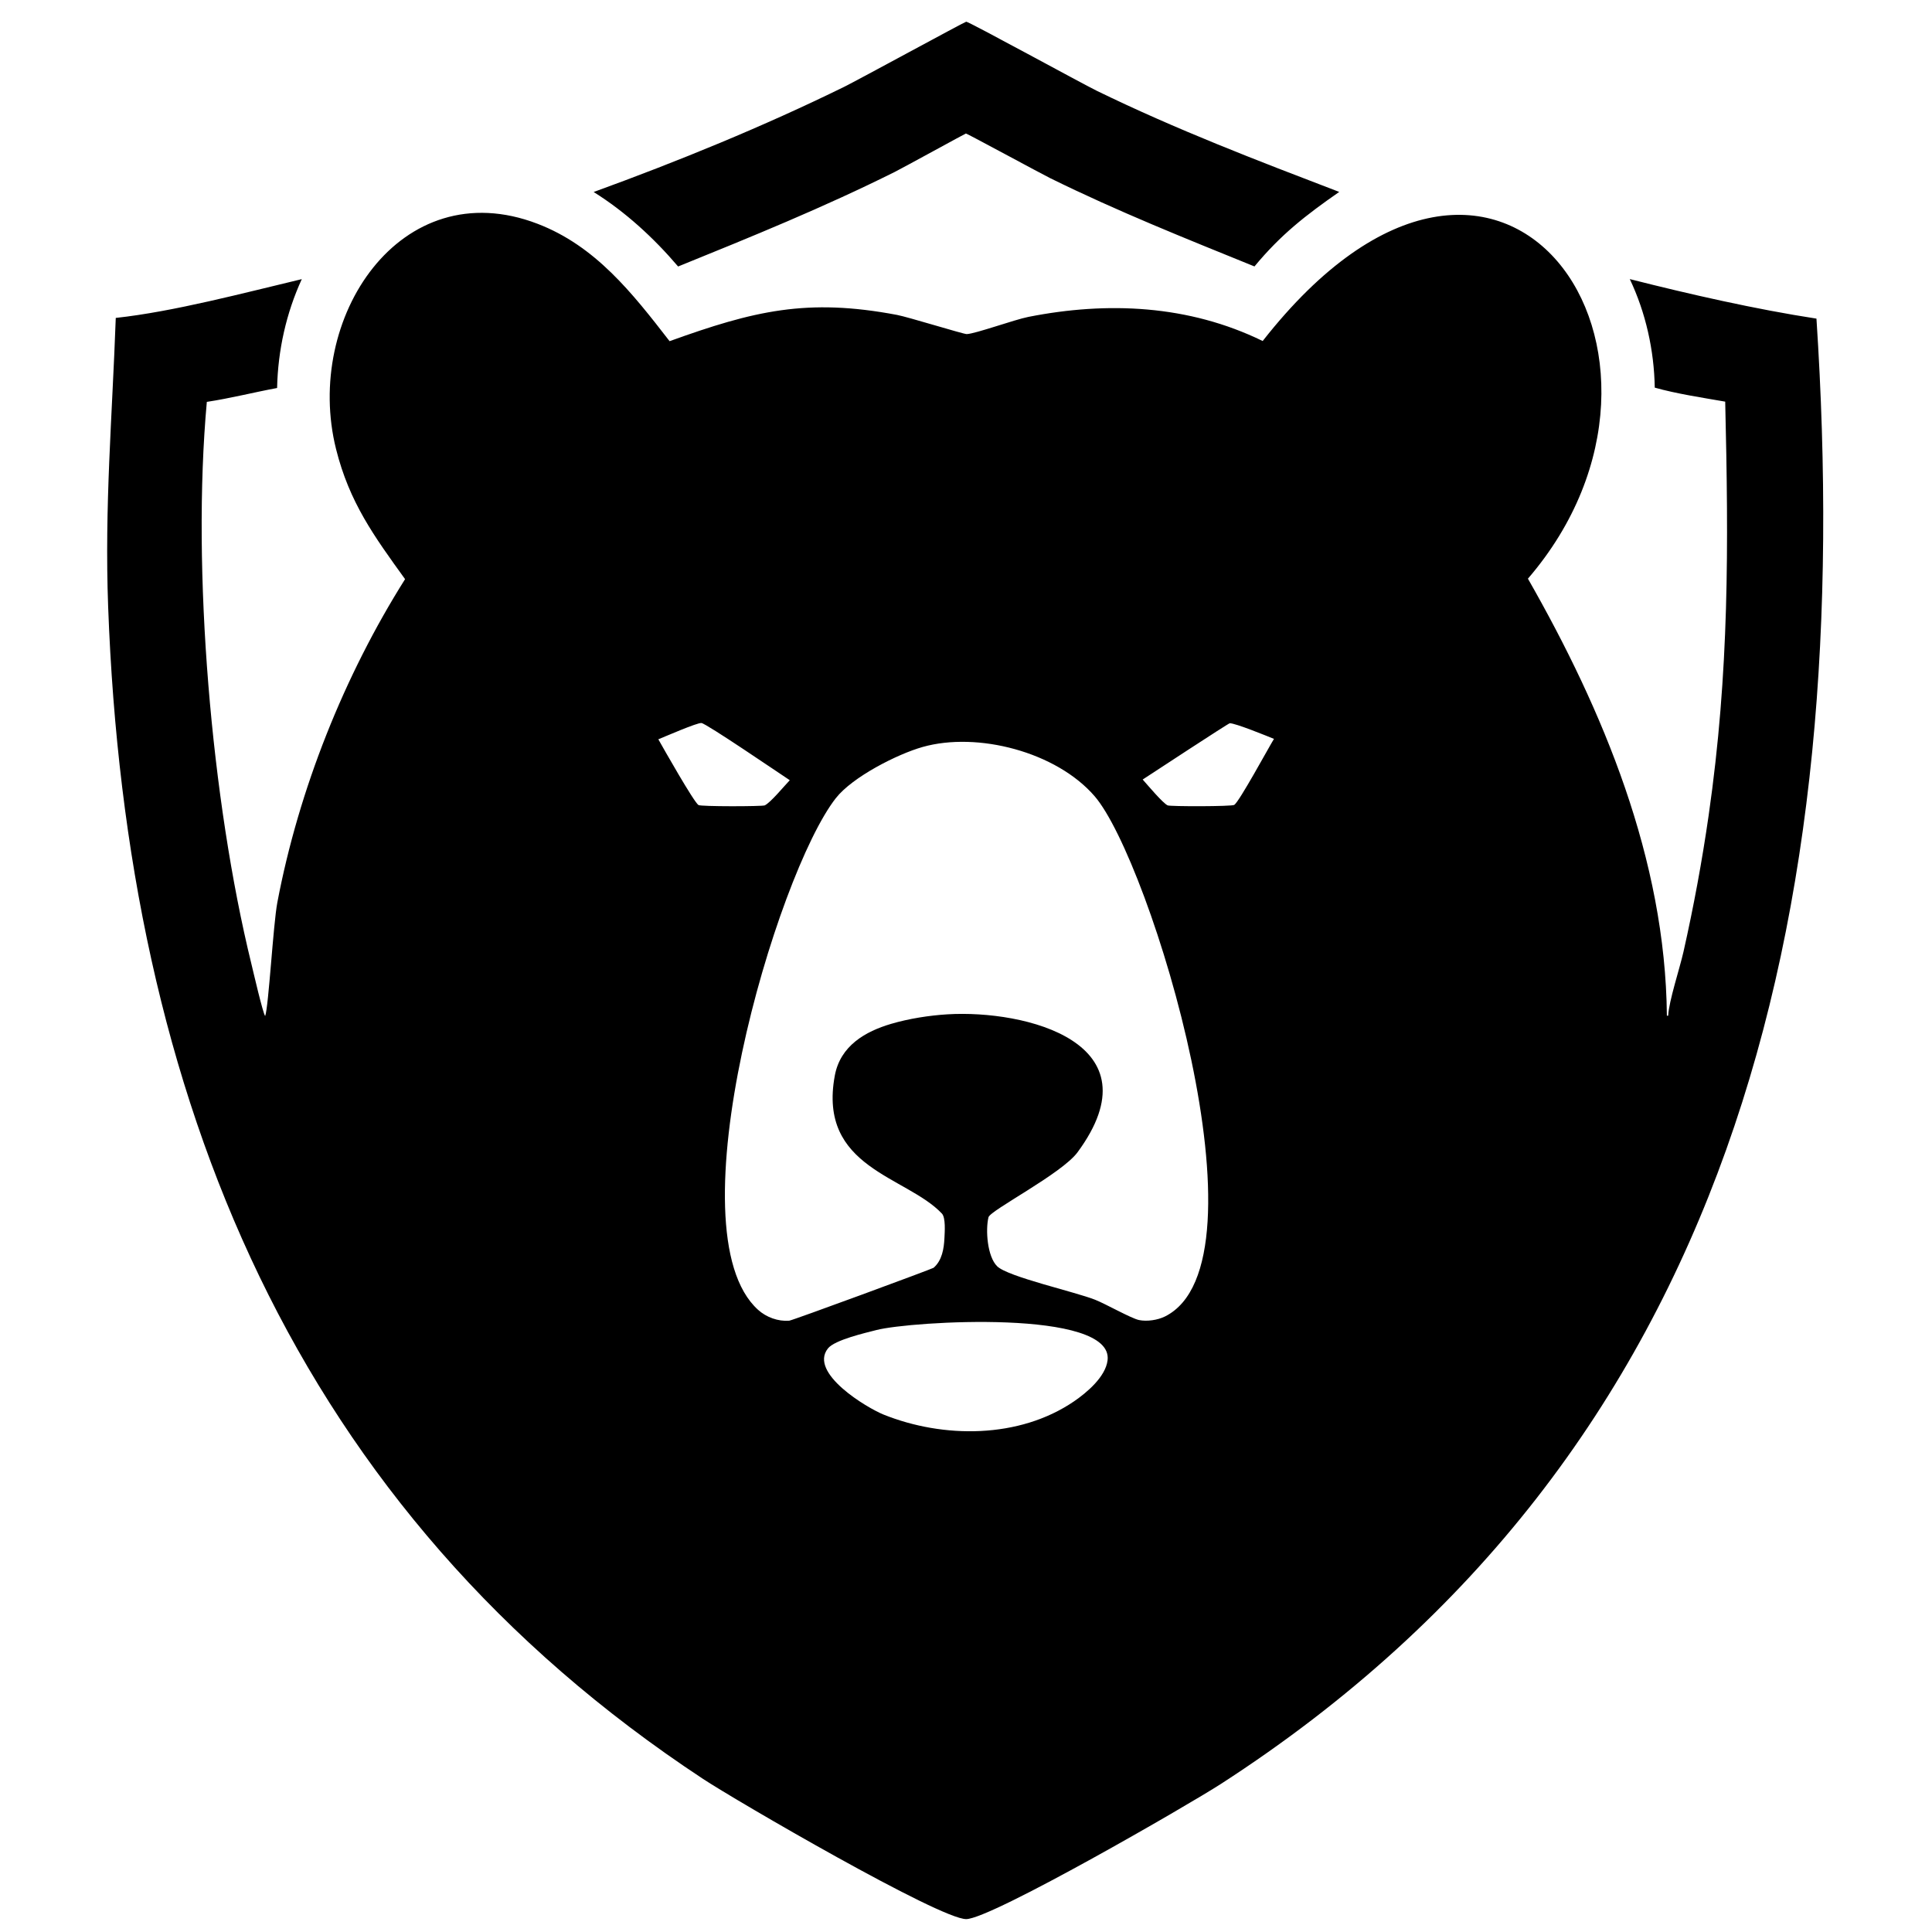
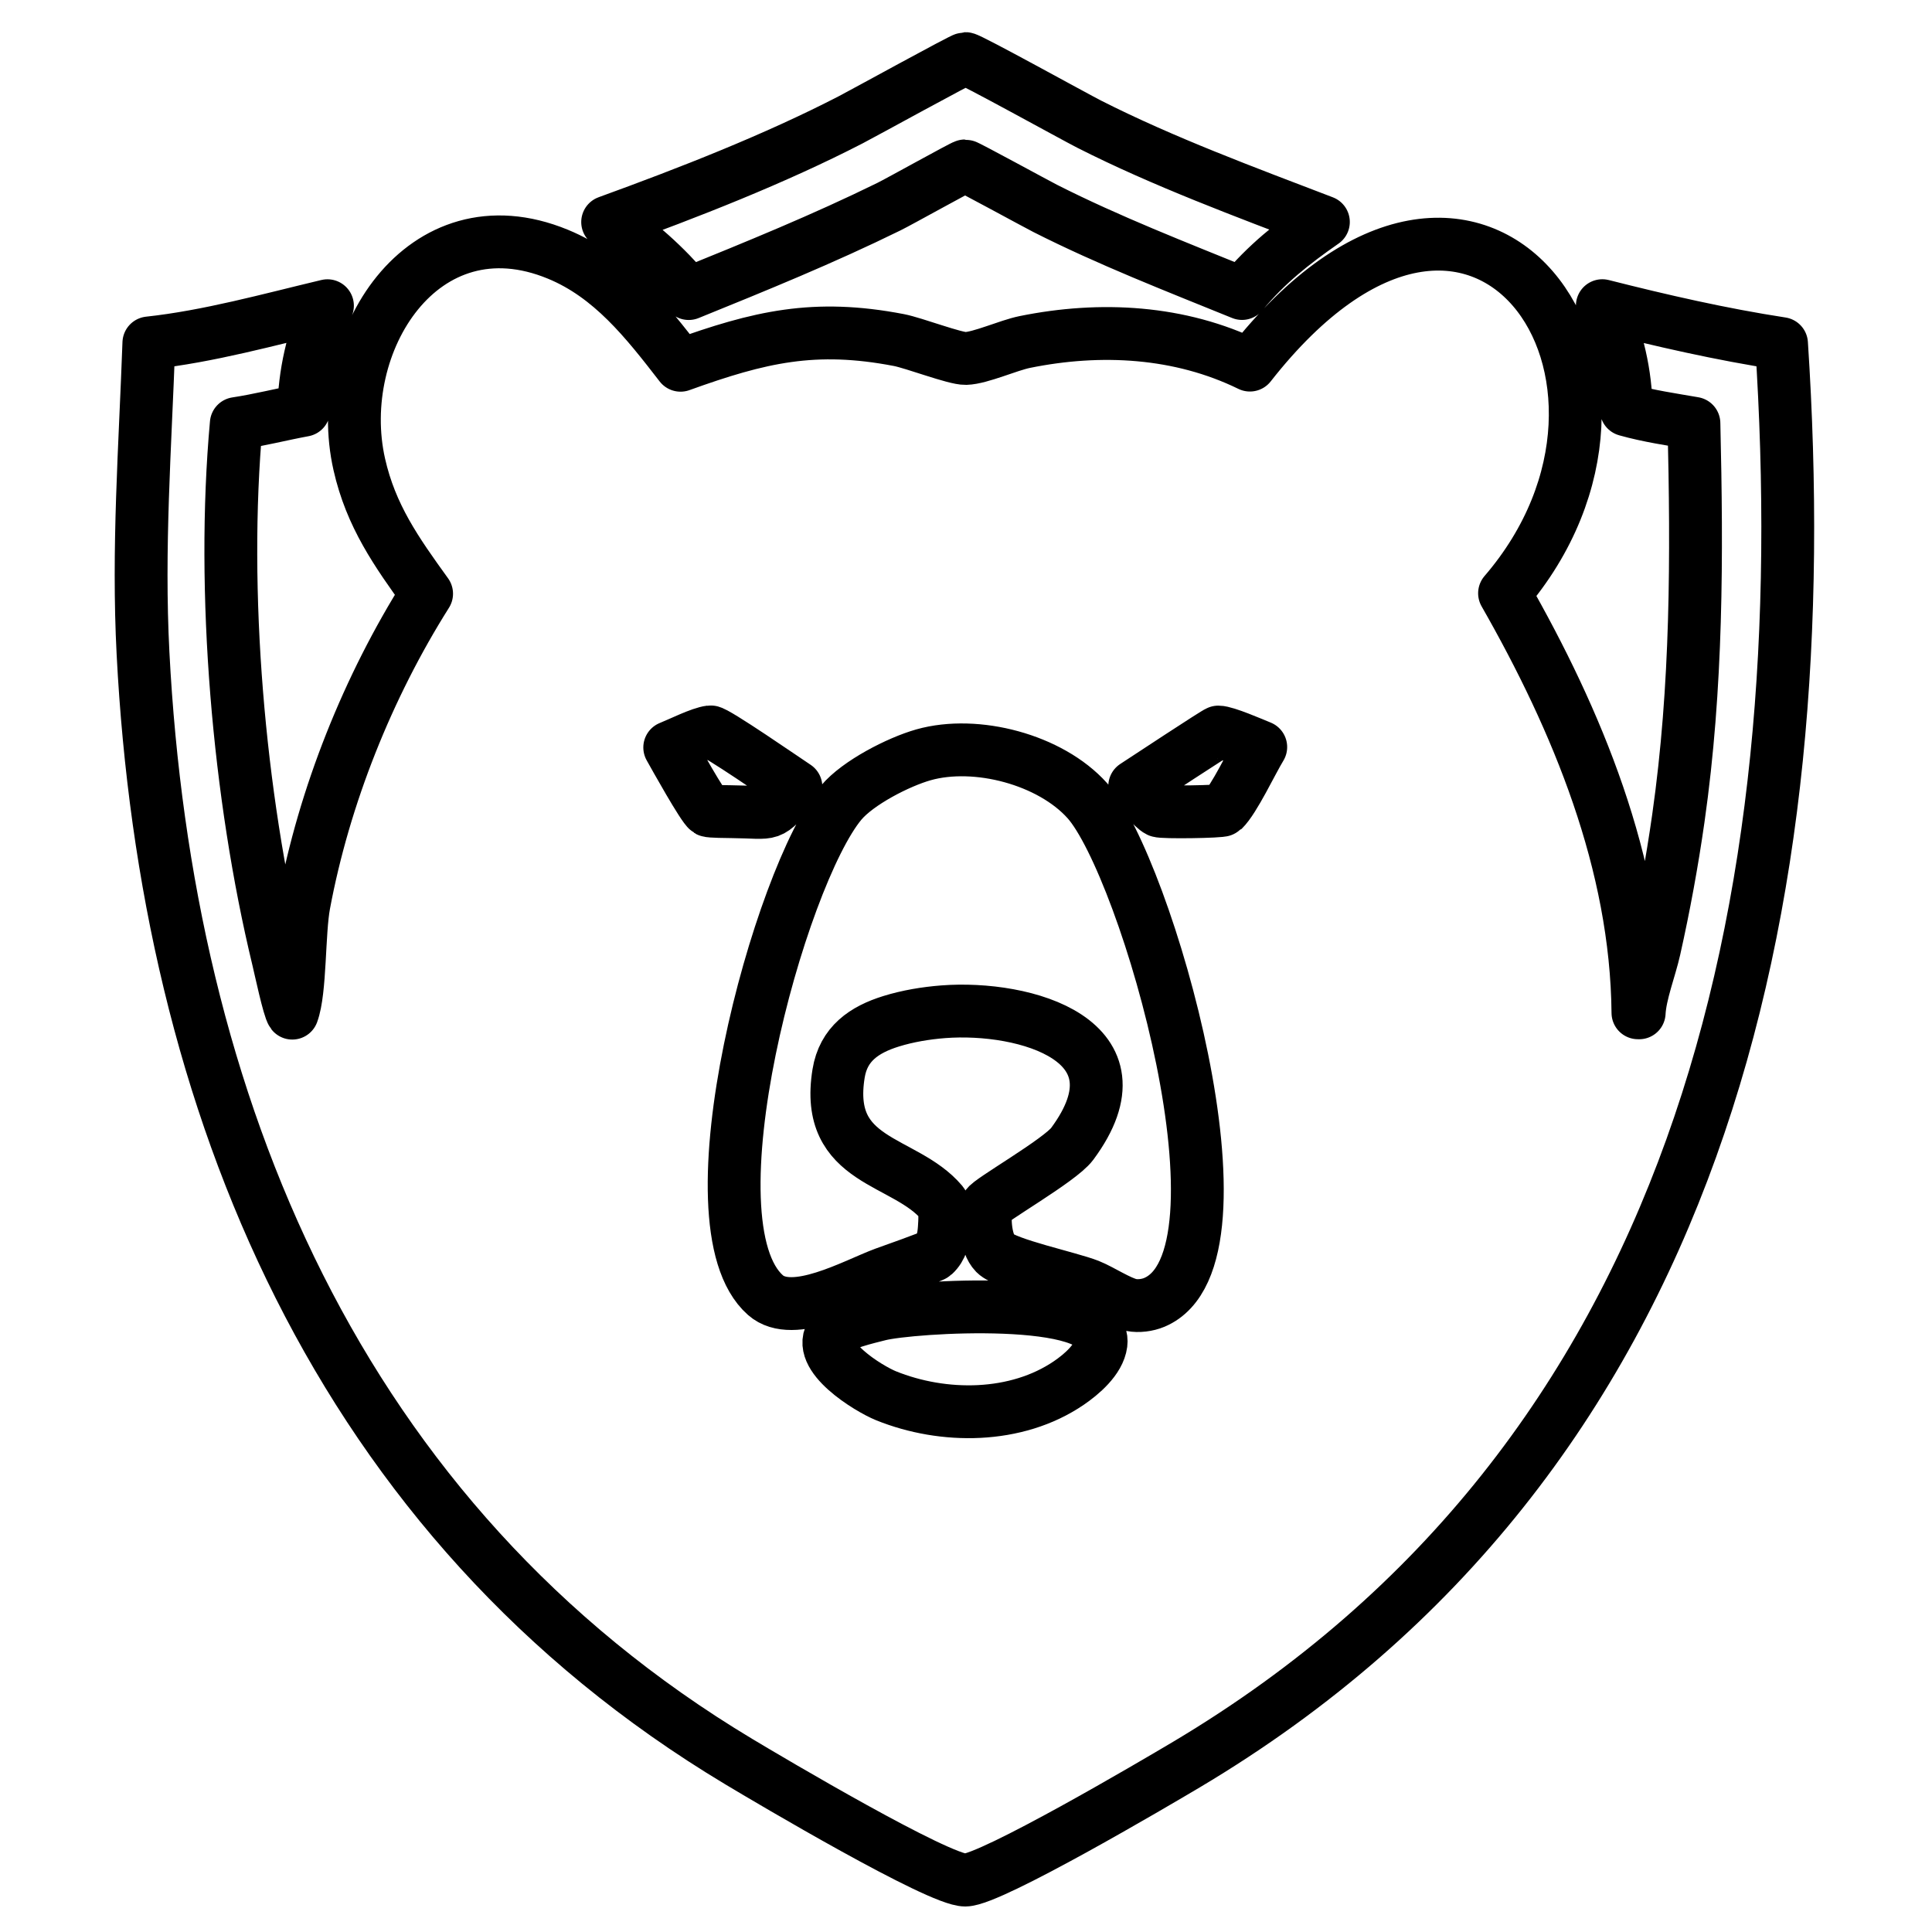
- <svg xmlns="http://www.w3.org/2000/svg" viewBox="0 0 491.52 491.52">
+ <svg xmlns="http://www.w3.org/2000/svg" viewBox="0 0 512 512">
  <defs>
    <style>
-       .cls-1{fill:#000000}
+       .cls-1{fill:none;stroke:#000000;stroke-width:14;stroke-linecap:round;stroke-linejoin:round}
    </style>
  </defs>
  <g id="Layer_1" data-name="Layer 1">
-     <path d="M340.714 48.826 C332.232 54.733 325.902 59.627 319.148 67.785 C301.456 60.595 284.397 53.805 267.173 45.321 C264.891 44.197 246.049 33.969 245.733 33.963 C245.629 33.962 229.452 42.838 227.63 43.746 C209.477 52.795 191.23 60.209 172.519 67.798 C166.262 60.466 159.108 53.904 151.032 48.848 C172.481 41.049 194.235 32.169 214.795 22.078 C218.017 20.496 245.486 5.52 245.818 5.521 C246.532 5.522 275.365 21.311 279.028 23.097 C299.382 33.019 319.682 40.771 340.714 48.826 Z M388.719 147.221 C407.849 180.708 423.703 218.652 424.071 258.405 L424.4 258.41 C424.591 254.65 427.346 246.348 428.299 242.12 C430.877 230.68 433.022 219.087 434.694 207.464 C439.967 170.8 439.773 138.935 438.91 102.181 C433.227 101.193 426.493 100.174 420.987 98.62 C420.828 89.123 418.687 79.512 414.634 71.003 C429.831 74.856 446.681 78.688 462.125 81.06 C472.049 232.419 441.447 369.348 310.573 453.872 C302.349 459.183 252.118 488.217 245.81 488.239 C239.077 488.262 187.344 458.163 178.889 452.592 C75.096 384.199 32.126 279.504 27.514 154.363 C26.57 128.73 28.55 106.14 29.451 80.883 C44.126 79.297 62.183 74.487 76.779 71.015 C72.812 79.658 70.703 89.132 70.498 98.713 C64.526 99.819 58.625 101.334 52.619 102.241 C48.732 144.994 53.761 203.669 63.965 245.259 C64.413 247.083 66.856 257.715 67.461 258.494 C68.344 256.115 69.5 235.178 70.556 229.604 C76.005 200.833 87.612 171.822 103.055 147.34 C95.176 136.418 88.898 127.853 85.497 114.254 C77.195 81.069 101.811 43.542 136.739 56.927 C151.489 62.579 160.83 74.503 170.349 86.799 C191.801 79.067 205.313 75.789 228.2 80.114 C231.059 80.654 245.15 85.024 245.946 84.996 C248.163 84.917 258.058 81.329 261.618 80.624 C281.732 76.642 302.419 77.563 321.24 86.758 C382.483 8.626 437.415 90.651 388.719 147.221 Z M167.486 188.083 C168.79 190.403 176.468 203.962 177.691 204.809 C178.284 205.219 193.936 205.181 194.554 204.896 C196.015 204.225 199.564 199.912 200.927 198.495 C198.216 196.71 179.763 184.113 178.462 183.945 C177.404 183.808 169.161 187.416 167.486 188.083 Z M290.711 198.318 C291.897 199.641 295.817 204.328 297.064 204.898 C297.723 205.199 313.414 205.194 314.014 204.774 C315.351 203.836 322.596 190.465 324.112 187.975 C322.295 187.24 314.272 183.969 312.868 184 C312.521 184.007 292.817 196.944 290.711 198.318 Z M234.734 190.036 C228.276 191.863 216.875 197.657 212.634 203.072 C197.572 222.303 170.671 313.163 192.855 333.226 C194.978 335.146 197.955 336.209 200.762 336.003 C201.594 335.942 237.202 322.808 237.514 322.538 C239.663 320.674 240.153 317.693 240.278 314.927 C240.343 313.499 240.629 309.801 239.627 308.74 C230.58 299.167 208.026 297.195 212.379 273.663 C213.788 266.043 220.148 262.411 226.734 260.472 C231.212 259.154 236.414 258.333 241.057 258.053 C260.806 256.861 294.71 265.226 274.136 293.151 C270.107 298.618 251.914 307.91 251.481 309.683 C250.692 312.908 251.172 319.685 253.693 322.157 C256.421 324.833 273.43 328.628 278.594 330.663 C281.295 331.727 287.791 335.425 289.795 335.836 C291.807 336.249 294.535 335.843 296.38 334.925 C323.998 321.194 292.618 218.933 278.49 202.57 C268.721 191.255 248.65 186.101 234.734 190.036 Z M222.977 338.374 C220.174 339.098 212.341 340.883 210.624 343.067 C205.711 349.318 220.588 358.196 224.808 359.891 C239.964 365.978 259.291 366.046 273.245 356.514 C276.439 354.333 281.274 350.293 281.779 346.061 C283.347 332.933 231.697 336.123 222.977 338.374 Z" class="cls-1" />
+     <path d="M350.714 58.826 C342.512 64.538 335.567 70.032 329.148 77.785 C311.742 70.711 293.741 63.716 276.987 55.228 C274.6 54.019 256.186 43.947 255.733 43.963 C255.235 43.98 238.365 53.392 235.555 54.773 C218.242 63.284 200.386 70.551 182.519 77.798 C176.306 70.517 169.162 63.938 161.032 58.848 C182.411 51.074 205.228 42.182 225.427 31.757 C228.828 30.002 255.085 15.527 255.818 15.521 C256.892 15.512 284.732 30.921 288.627 32.897 C308.338 42.895 330.059 50.915 350.714 58.826 Z M398.719 157.221 C418.052 191.063 433.705 228.873 434.071 268.405 L434.4 268.41 C434.659 263.317 437.265 256.736 438.423 251.566 C440.994 240.09 443.121 228.51 444.779 216.867 C449.772 181.809 449.739 147.473 448.91 112.181 C442.942 111.144 436.82 110.266 430.987 108.62 C430.829 99.153 428.71 89.561 424.634 81.003 C440.28 84.97 456.166 88.609 472.125 91.06 C481.829 239.059 451.137 386.248 314.415 467.633 C306.075 472.597 262.57 498.213 255.81 498.239 C248.74 498.267 204.342 471.986 195.783 466.85 C89.55 403.101 44.084 292.654 37.902 173.128 C36.461 145.277 38.461 118.622 39.451 90.883 C55.3 89.17 71.274 84.703 86.779 81.015 C82.797 89.691 80.702 99.176 80.498 108.713 C74.525 109.819 68.629 111.333 62.619 112.241 C58.575 156.717 63.228 210.862 73.722 254.262 C74.3 256.652 76.578 267.357 77.461 268.494 C79.662 262.564 79.142 247.175 80.556 239.604 C85.903 210.965 97.521 181.967 113.055 157.34 C105.049 146.242 98.293 136.707 95.211 123.053 C87.962 90.939 111.915 52.577 147.835 67.363 C162.01 73.197 171.25 85.045 180.349 96.799 C201.321 89.24 215.847 85.821 238.2 90.114 C242.246 90.891 253.096 95.083 255.946 94.996 C259.884 94.876 267.172 91.524 271.618 90.624 C291.662 86.564 312.669 87.685 331.24 96.758 C392.343 18.805 447.57 100.471 398.719 157.221 Z M177.486 198.083 C178.867 200.539 186.328 213.959 187.691 214.809 C188.1 215.064 193.029 215.092 193.705 215.099 C205.82 215.229 202.933 216.806 210.927 208.495 C208.154 206.669 189.542 193.8 188.263 193.95 C185.661 194.255 180.21 196.998 177.486 198.083 Z M300.711 208.318 C302.063 209.827 305.493 214.141 307.064 214.898 C308.007 215.352 323.668 215.127 324.143 214.664 C327.115 211.761 331.604 202.094 334.112 197.975 C331.89 197.076 324.818 193.992 322.868 194 C322.435 194.002 303.057 206.787 300.711 208.318 Z M244.734 200.036 C238.095 201.914 227.354 207.422 222.921 212.718 C206.628 232.181 181.319 324.219 202.855 343.226 C210.177 349.688 226.546 340.384 234.38 337.488 C235.707 336.998 246.942 333.063 247.514 332.538 C249.562 330.659 250.074 328.148 250.248 325.483 C250.354 323.851 250.667 319.974 249.627 318.74 C239.756 307.023 218.365 308.406 222.236 284.485 C223.508 276.628 229.015 272.86 236.186 270.638 C240.584 269.275 245.389 268.48 249.976 268.127 C271.639 266.462 304.452 275.733 284.136 303.151 C280.892 307.529 261.833 318.312 261.481 319.683 C260.637 322.967 261.221 329.651 263.693 332.157 C266.583 335.087 283.524 338.647 288.594 340.663 C291.844 341.955 296.707 345.223 299.795 345.836 C301.716 346.217 304.102 345.899 305.901 345.144 C333.788 333.441 303.7 229.522 288.132 212.164 C278.381 201.291 258.704 196.086 244.734 200.036 Z M232.977 348.374 C230.11 349.114 222.351 350.862 220.624 353.067 C215.792 359.24 230.234 368.044 234.808 369.891 C250.036 376.04 269.353 375.979 283.245 366.514 C286.582 364.24 291.235 360.294 291.779 356.061 C293.474 342.877 241.386 346.203 232.977 348.374 Z" class="cls-1" />
  </g>
</svg>
